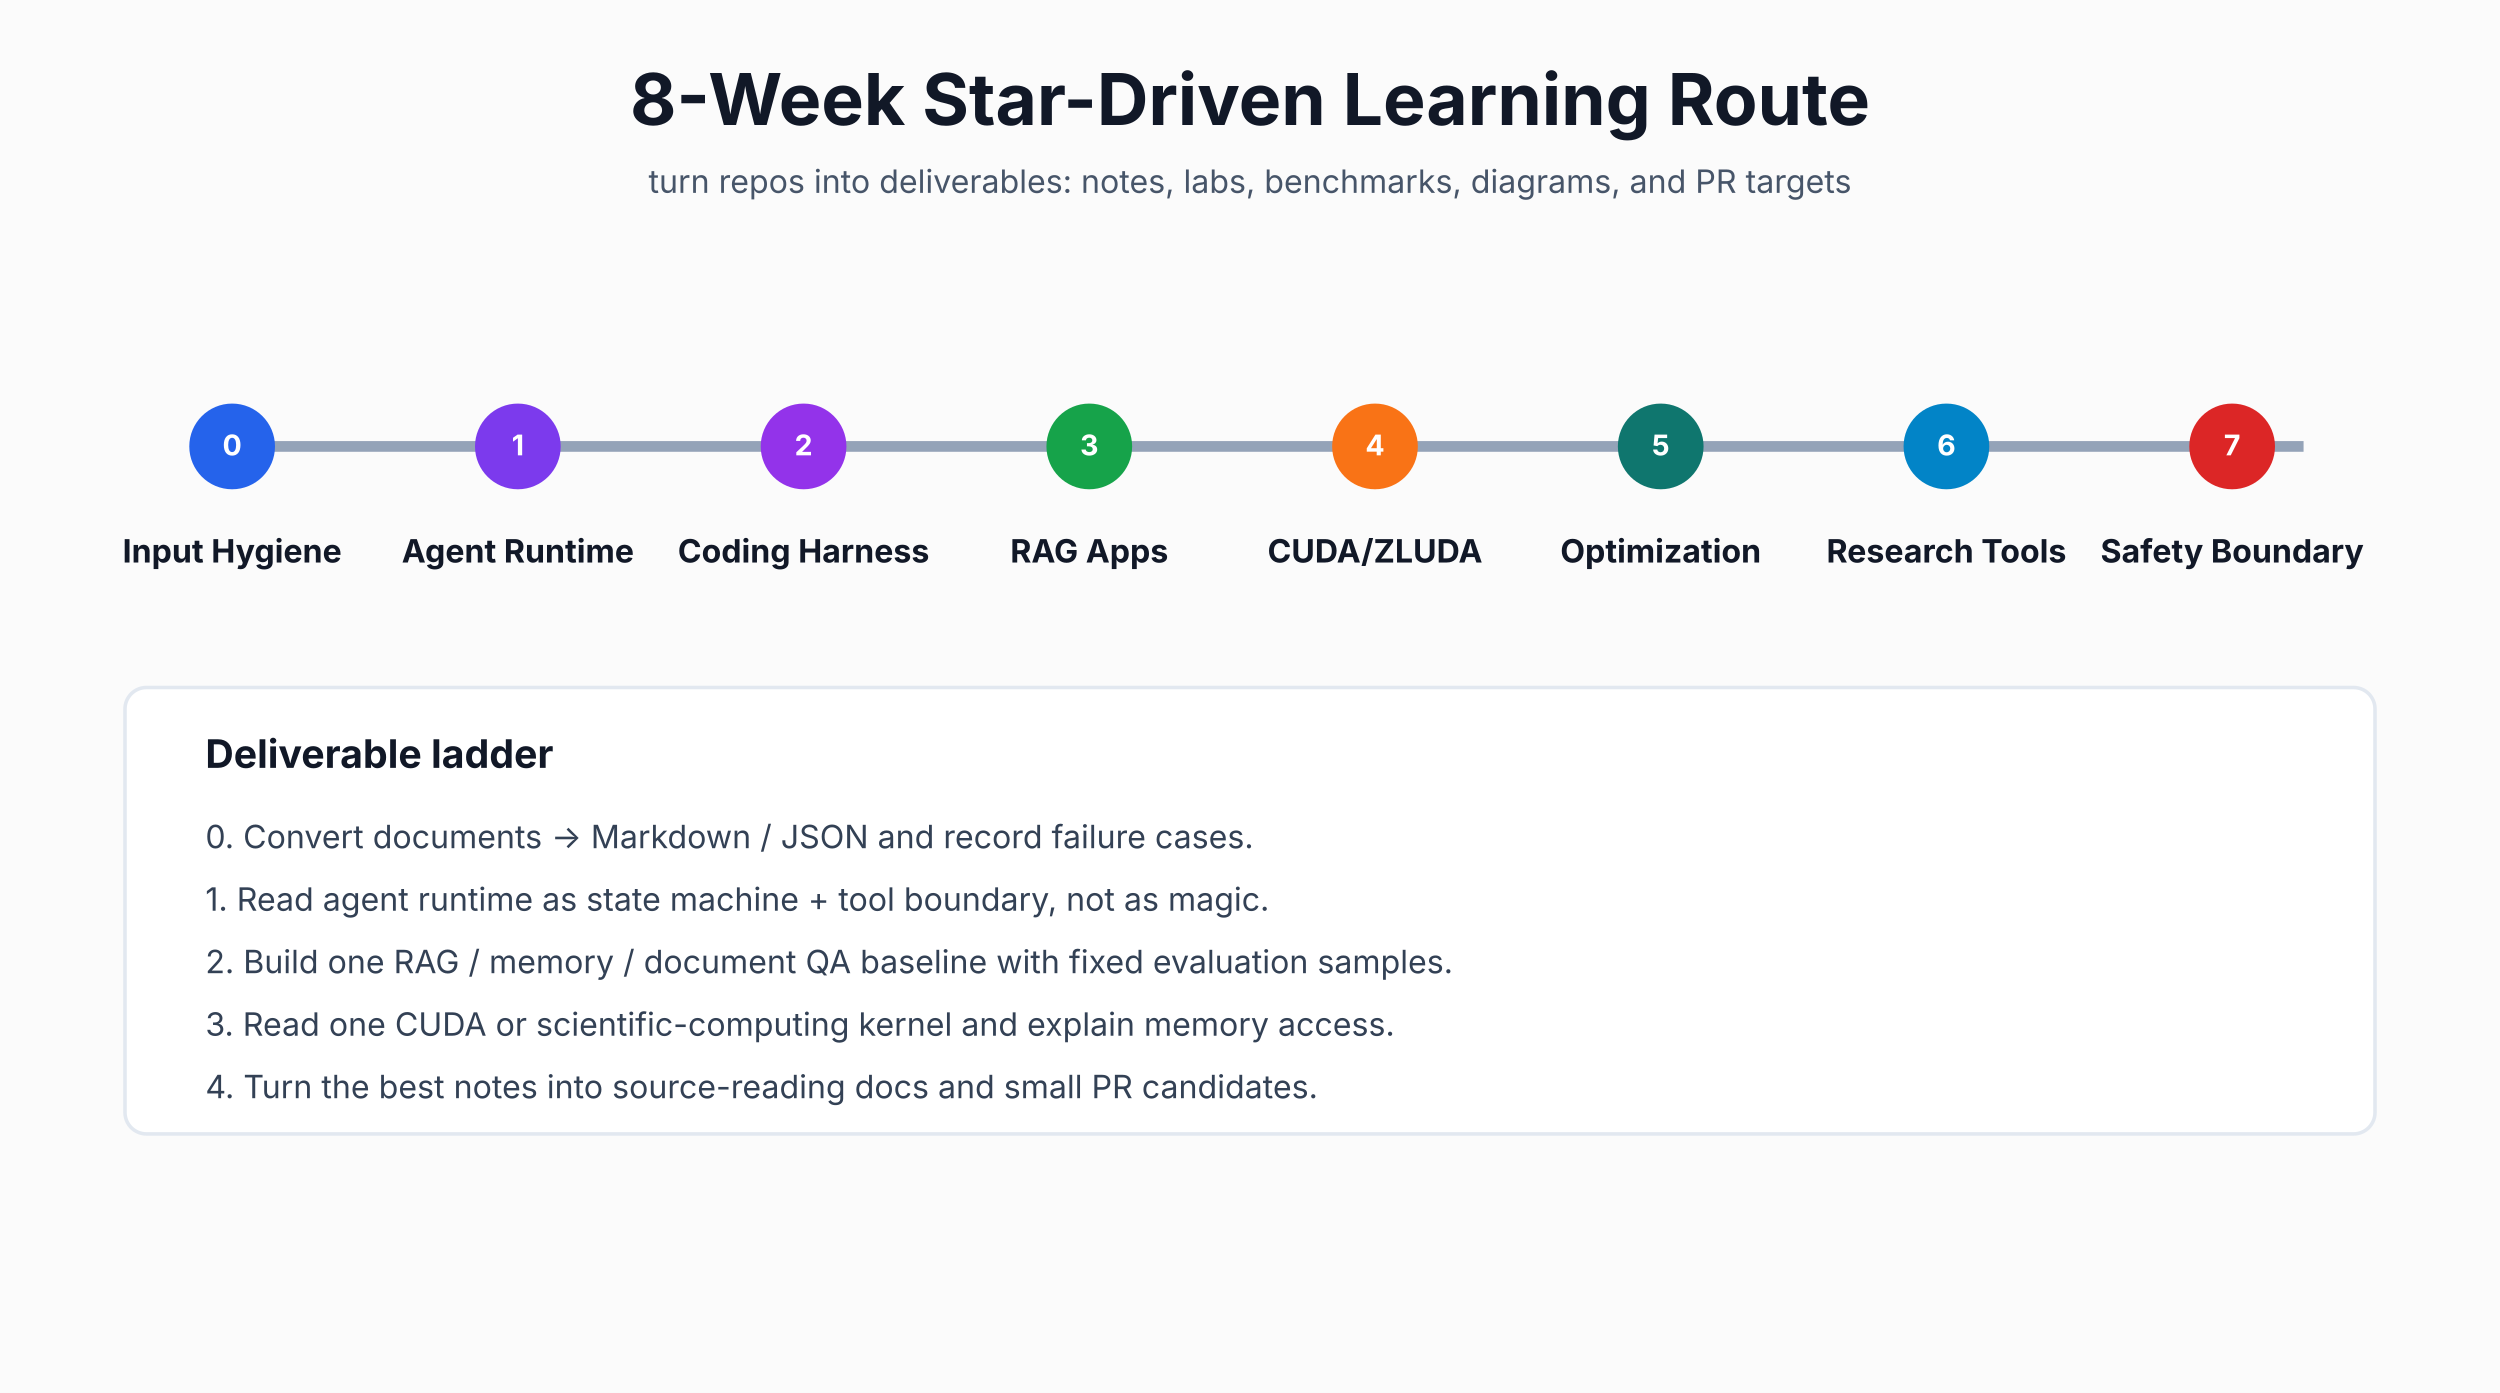
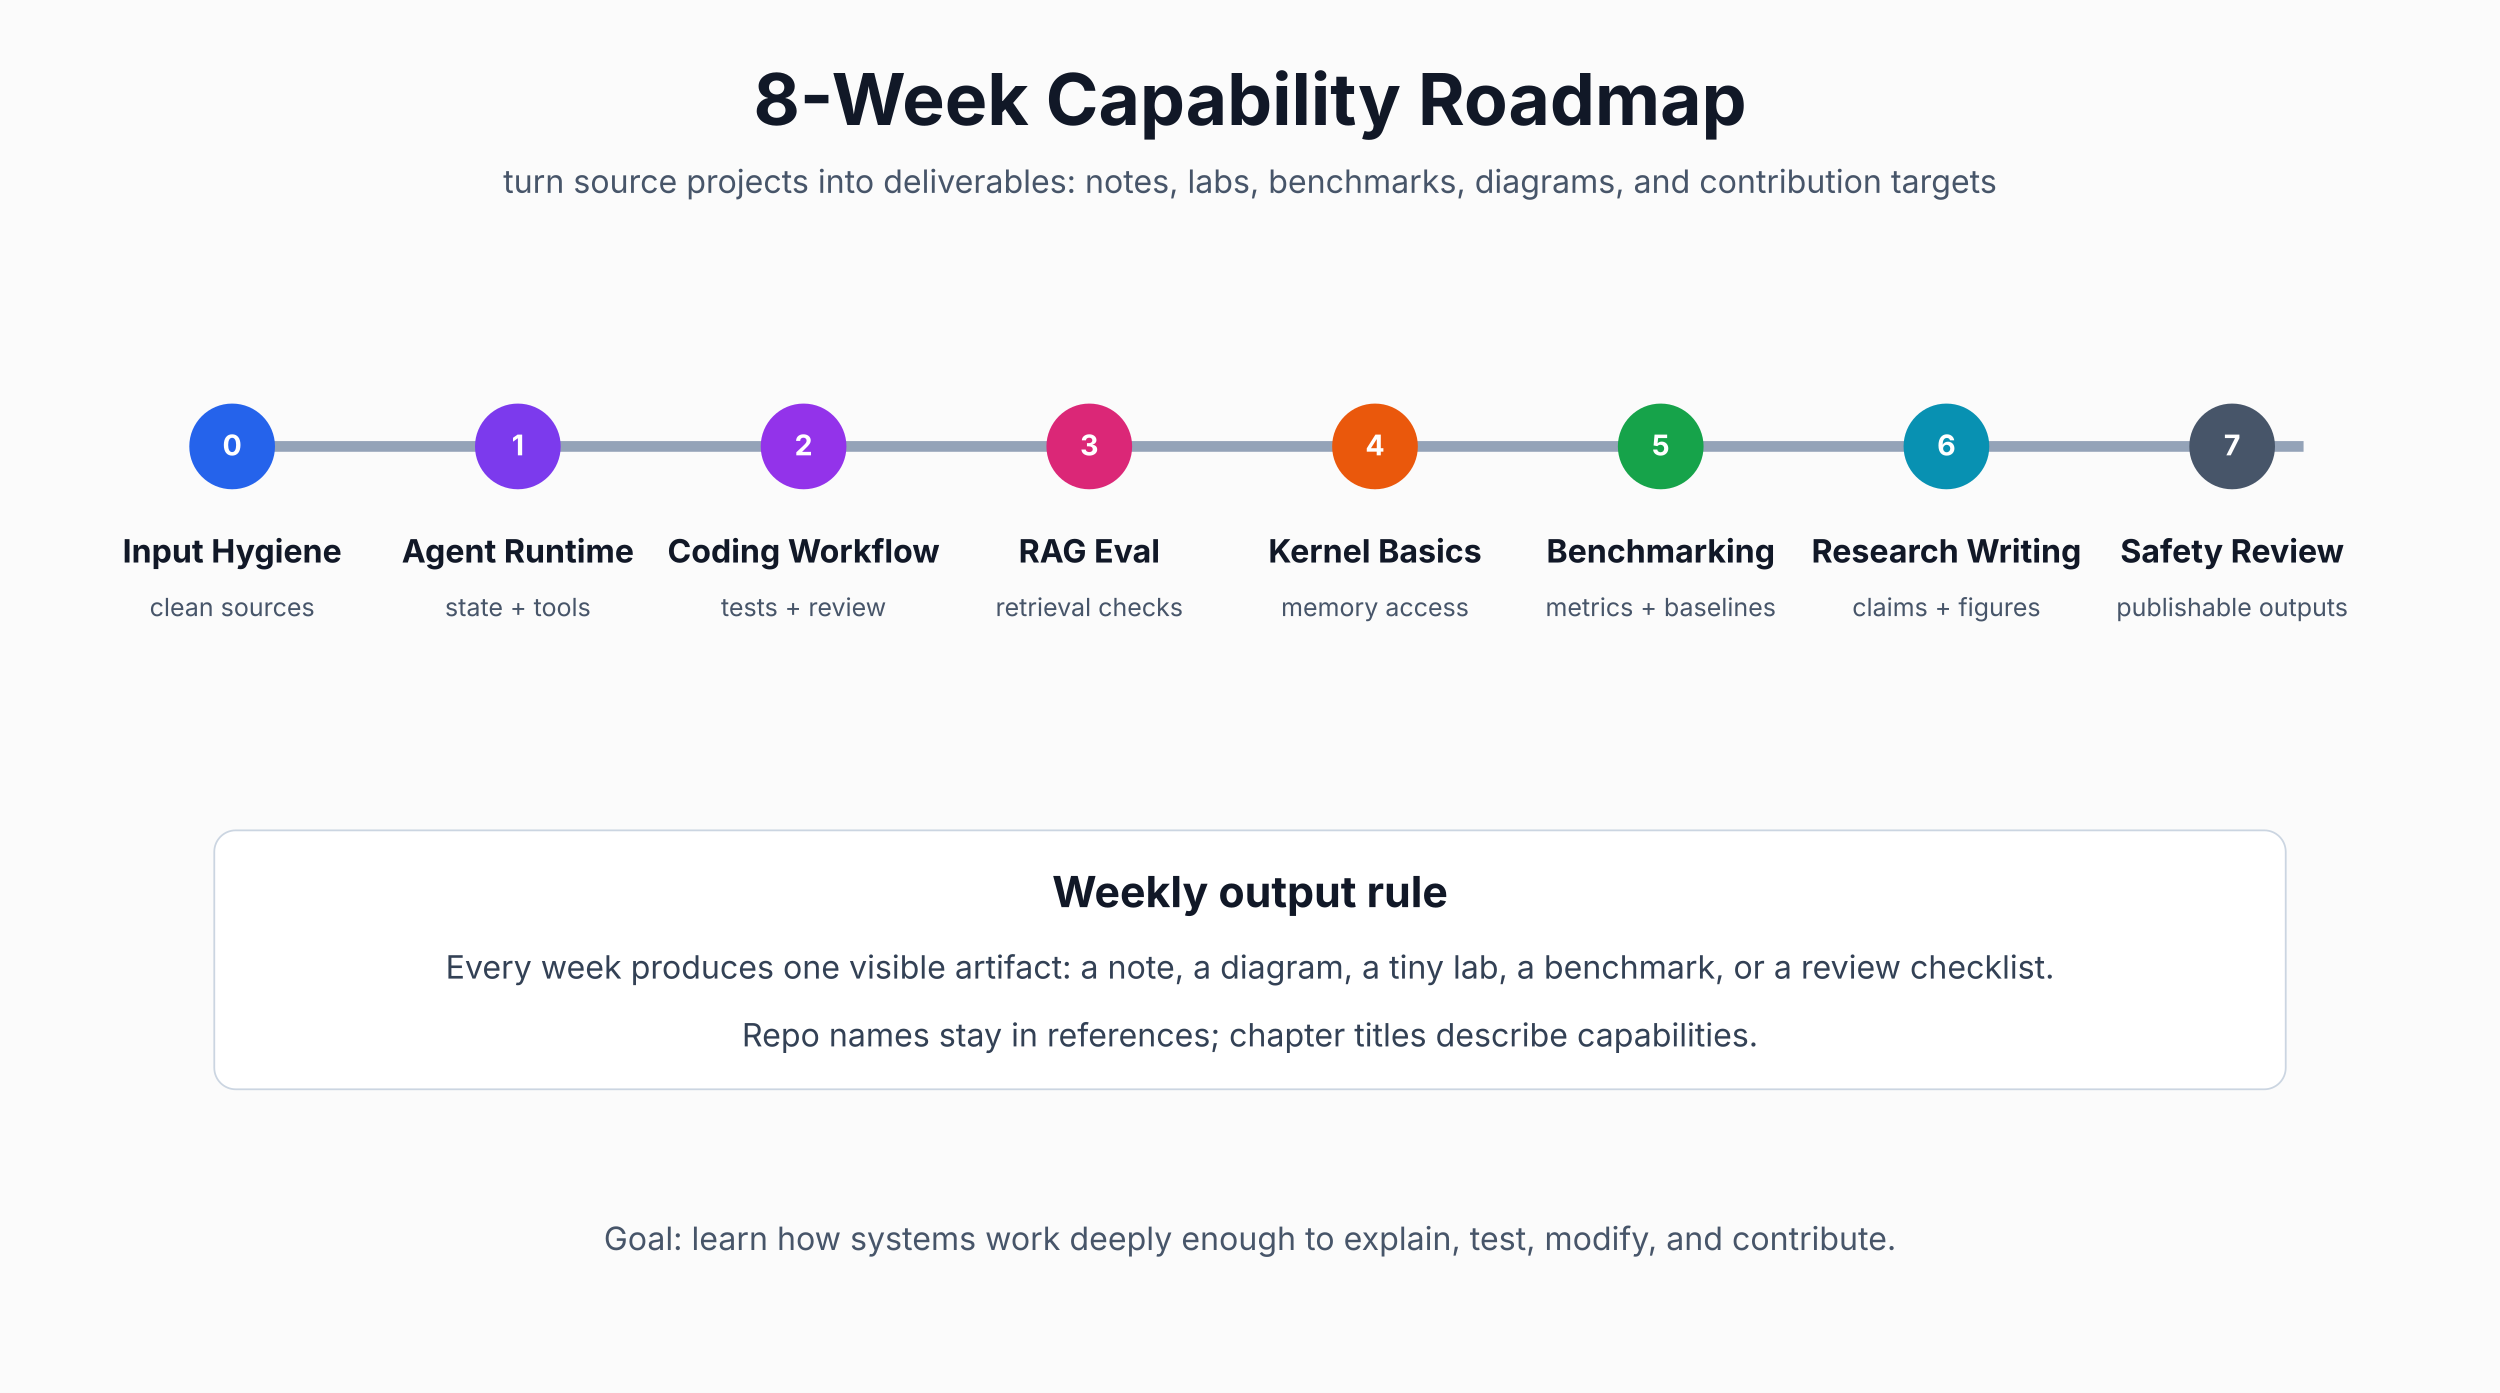
<svg xmlns="http://www.w3.org/2000/svg" width="1400" height="780" viewBox="0 0 1400 780">
  <rect width="1400" height="780" fill="#fbfbfb" />
-   <text x="700" y="70" text-anchor="middle" font-family="Inter,Segoe UI,Arial" font-size="40" font-weight="700" fill="#111827">8-Week Star-Driven Learning Route</text>
-   <text x="700" y="108" text-anchor="middle" font-family="Inter,Segoe UI,Arial" font-size="18" fill="#475569">turn repos into deliverables: notes, labs, benchmarks, diagrams, and PR targets</text>
+   <text x="700" y="70" text-anchor="middle" font-family="Inter,Segoe UI,Arial" font-size="40" font-weight="700" fill="#111827">8-Week Capability Roadmap</text>
+   <text x="700" y="108" text-anchor="middle" font-family="Inter,Segoe UI,Arial" font-size="18" fill="#475569">turn source projects into deliverables: notes, labs, benchmarks, diagrams, and contribution targets</text>
  <g font-family="Inter,Segoe UI,Arial">
    <line x1="110" y1="250" x2="1290" y2="250" stroke="#94a3b8" stroke-width="6" />
    <circle cx="130" cy="250" r="24" fill="#2563eb" />
    <text x="130" y="255" text-anchor="middle" font-size="16" font-weight="700" fill="#fff">0</text>
    <text x="130" y="315" text-anchor="middle" font-size="18" font-weight="700" fill="#111827">Input Hygiene</text>
+     <text x="130" y="345" text-anchor="middle" font-size="14" fill="#475569">clean sources</text>
    <circle cx="290" cy="250" r="24" fill="#7c3aed" />
    <text x="290" y="255" text-anchor="middle" font-size="16" font-weight="700" fill="#fff">1</text>
    <text x="290" y="315" text-anchor="middle" font-size="18" font-weight="700" fill="#111827">Agent Runtime</text>
+     <text x="290" y="345" text-anchor="middle" font-size="14" fill="#475569">state + tools</text>
    <circle cx="450" cy="250" r="24" fill="#9333ea" />
    <text x="450" y="255" text-anchor="middle" font-size="16" font-weight="700" fill="#fff">2</text>
-     <text x="450" y="315" text-anchor="middle" font-size="18" font-weight="700" fill="#111827">Coding Harness</text>
-     <circle cx="610" cy="250" r="24" fill="#16a34a" />
+     <text x="450" y="315" text-anchor="middle" font-size="18" font-weight="700" fill="#111827">Coding Workflow</text>
+     <text x="450" y="345" text-anchor="middle" font-size="14" fill="#475569">tests + review</text>
+     <circle cx="610" cy="250" r="24" fill="#db2777" />
    <text x="610" y="255" text-anchor="middle" font-size="16" font-weight="700" fill="#fff">3</text>
-     <text x="610" y="315" text-anchor="middle" font-size="18" font-weight="700" fill="#111827">RAG Apps</text>
-     <circle cx="770" cy="250" r="24" fill="#f97316" />
+     <text x="610" y="315" text-anchor="middle" font-size="18" font-weight="700" fill="#111827">RAG Eval</text>
+     <text x="610" y="345" text-anchor="middle" font-size="14" fill="#475569">retrieval checks</text>
+     <circle cx="770" cy="250" r="24" fill="#ea580c" />
    <text x="770" y="255" text-anchor="middle" font-size="16" font-weight="700" fill="#fff">4</text>
-     <text x="770" y="315" text-anchor="middle" font-size="18" font-weight="700" fill="#111827">CUDA/ZLUDA</text>
-     <circle cx="930" cy="250" r="24" fill="#0f766e" />
+     <text x="770" y="315" text-anchor="middle" font-size="18" font-weight="700" fill="#111827">Kernel Basics</text>
+     <text x="770" y="345" text-anchor="middle" font-size="14" fill="#475569">memory access</text>
+     <circle cx="930" cy="250" r="24" fill="#16a34a" />
    <text x="930" y="255" text-anchor="middle" font-size="16" font-weight="700" fill="#fff">5</text>
-     <text x="930" y="315" text-anchor="middle" font-size="18" font-weight="700" fill="#111827">Optimization</text>
-     <circle cx="1090" cy="250" r="24" fill="#0284c7" />
+     <text x="930" y="315" text-anchor="middle" font-size="18" font-weight="700" fill="#111827">Benchmarking</text>
+     <text x="930" y="345" text-anchor="middle" font-size="14" fill="#475569">metrics + baselines</text>
+     <circle cx="1090" cy="250" r="24" fill="#0891b2" />
    <text x="1090" y="255" text-anchor="middle" font-size="16" font-weight="700" fill="#fff">6</text>
-     <text x="1090" y="315" text-anchor="middle" font-size="18" font-weight="700" fill="#111827">Research Tools</text>
-     <circle cx="1250" cy="250" r="24" fill="#dc2626" />
+     <text x="1090" y="315" text-anchor="middle" font-size="18" font-weight="700" fill="#111827">Research Writing</text>
+     <text x="1090" y="345" text-anchor="middle" font-size="14" fill="#475569">claims + figures</text>
+     <circle cx="1250" cy="250" r="24" fill="#475569" />
    <text x="1250" y="255" text-anchor="middle" font-size="16" font-weight="700" fill="#fff">7</text>
-     <text x="1250" y="315" text-anchor="middle" font-size="18" font-weight="700" fill="#111827">Safety Boundary</text>
-     <rect x="70" y="385" width="1260" height="250" rx="12" fill="#ffffff" stroke="#e2e8f0" stroke-width="2" />
-     <text x="115" y="430" font-size="22" font-weight="700" fill="#111827">Deliverable ladder</text>
-     <text x="115" y="475" font-size="18" fill="#334155">0. Convert documents -&gt; Markdown / JSON and record failure cases.</text>
-     <text x="115" y="510" font-size="18" fill="#334155">1. Read agent runtime as state machine + tool boundary, not as magic.</text>
-     <text x="115" y="545" font-size="18" fill="#334155">2. Build one RAG / memory / document QA baseline with fixed evaluation samples.</text>
-     <text x="115" y="580" font-size="18" fill="#334155">3. Read one CUDA or scientific-computing kernel and explain memory access.</text>
-     <text x="115" y="615" font-size="18" fill="#334155">4. Turn the best notes into source-reading docs and small PR candidates.</text>
+     <text x="1250" y="315" text-anchor="middle" font-size="18" font-weight="700" fill="#111827">Safety Review</text>
+     <text x="1250" y="345" text-anchor="middle" font-size="14" fill="#475569">publishable outputs</text>
+     <rect x="120" y="465" width="1160" height="145" rx="12" fill="#ffffff" stroke="#cbd5e1" />
+     <text x="700" y="508" text-anchor="middle" font-size="24" font-weight="700" fill="#111827">Weekly output rule</text>
+     <text x="700" y="548" text-anchor="middle" font-size="18" fill="#334155">Every week produces one visible artifact: a note, a diagram, a tiny lab, a benchmark, or a review checklist.</text>
+     <text x="700" y="586" text-anchor="middle" font-size="18" fill="#334155">Repo names stay in references; chapter titles describe capabilities.</text>
+     <text x="700" y="700" text-anchor="middle" font-size="18" fill="#475569">Goal: learn how systems work deeply enough to explain, test, modify, and contribute.</text>
  </g>
</svg>
